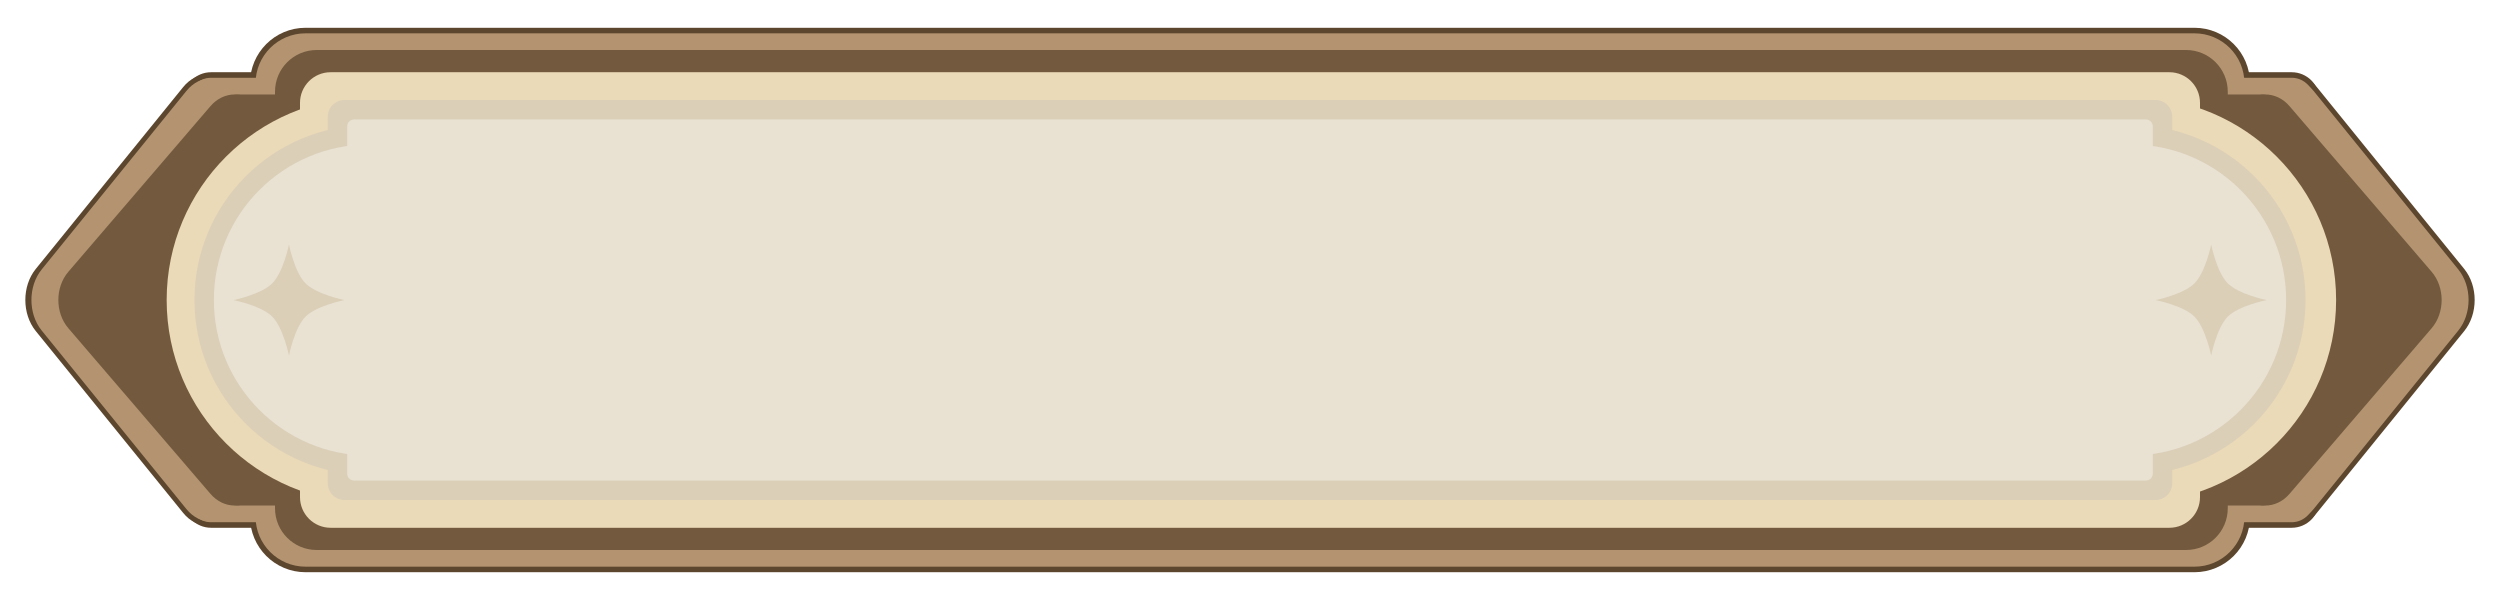
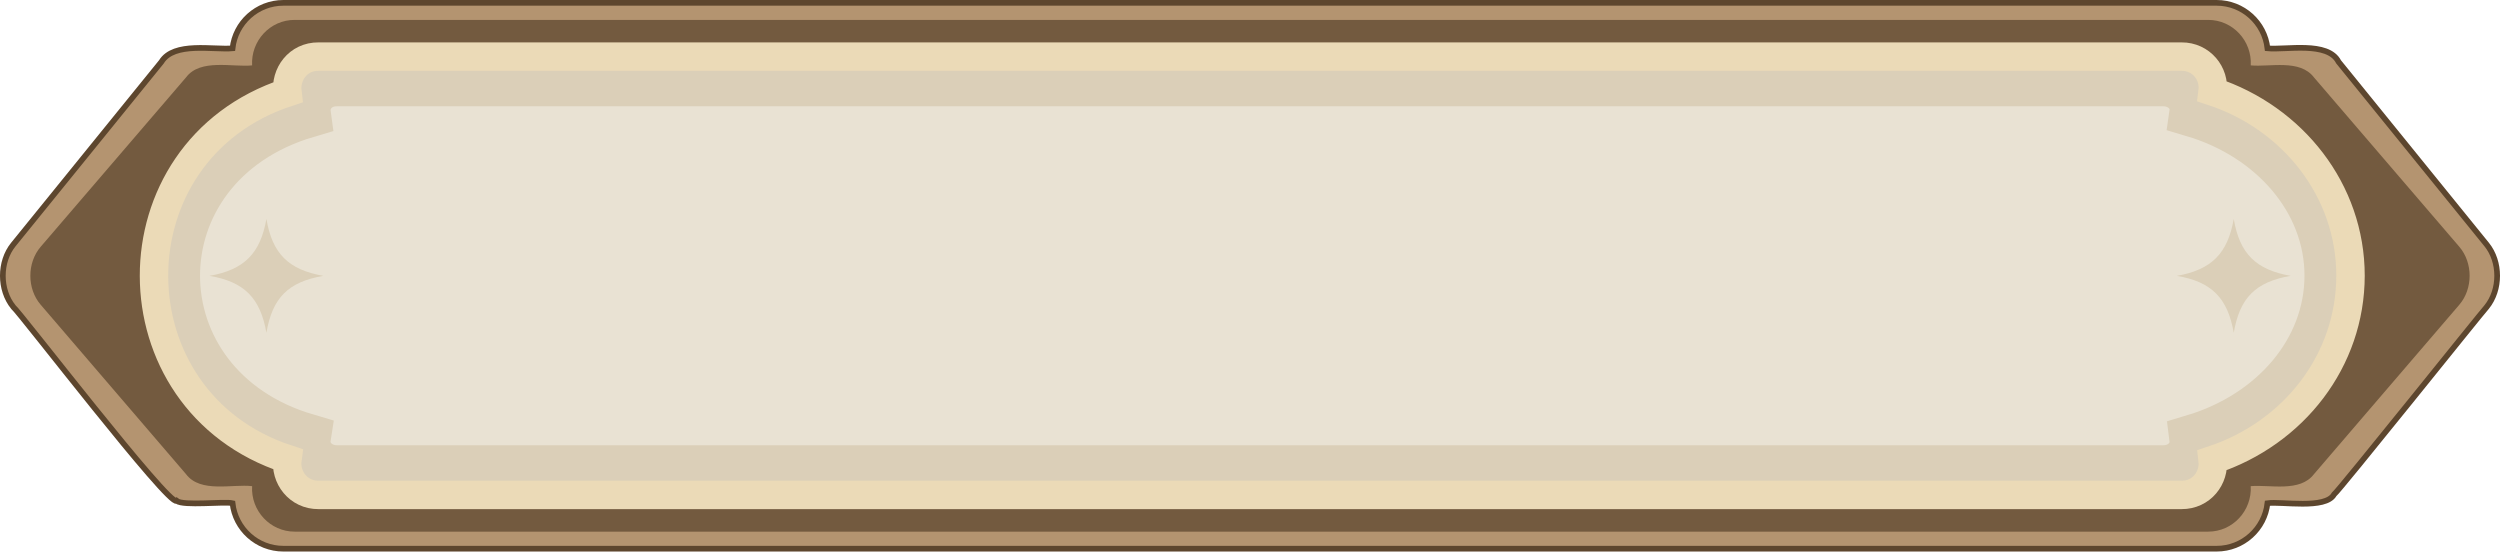
- <svg xmlns="http://www.w3.org/2000/svg" viewBox="0 0 900 216" fill="none">
-   <g>
-     <rect x="90" y="10" width="720" height="196" rx="20" fill="#5D462E" />
-     <rect x="66" y="26" width="769" height="164" rx="10" fill="#5D462E" />
-     <path d="M12.878 119.186C7.87 113.008 7.87 102.992 12.878 96.814L65.932 31.362C70.94 25.184 79.06 25.184 84.067 31.362L137.122 96.814C142.13 102.992 142.13 113.008 137.122 119.186L84.067 184.638C79.06 190.816 70.94 190.816 65.932 184.638L12.878 119.186Z" fill="#5D462E" />
-     <path d="M762.878 119.186C757.87 113.008 757.87 102.992 762.878 96.814L815.932 31.362C820.94 25.184 829.06 25.184 834.067 31.362L887.122 96.814C892.13 102.992 892.13 113.008 887.122 119.186L834.067 184.638C829.06 190.816 820.94 190.816 815.932 184.638L762.878 119.186Z" fill="#5D462E" />
-     <rect x="92" y="12" width="716" height="192" rx="18" fill="#B49470" />
-     <rect x="68" y="28" width="765" height="160" rx="8" fill="#B49470" />
-     <path d="M15.003 118.984C10.086 112.918 10.086 103.083 15.003 97.016L67.097 32.75C72.014 26.684 79.986 26.684 84.903 32.75L136.997 97.016C141.914 103.083 141.914 112.918 136.997 118.984L84.903 183.25C79.986 189.316 72.014 189.316 67.097 183.25L15.003 118.984Z" fill="#B49470" />
-     <path d="M763.003 118.984C758.086 112.918 758.086 103.083 763.003 97.016L815.096 32.75C820.014 26.684 827.986 26.684 832.903 32.75L884.997 97.016C889.914 103.083 889.914 112.918 884.997 118.984L832.903 183.25C827.986 189.316 820.014 189.316 815.096 183.25L763.003 118.984Z" fill="#B49470" />
-     <rect x="99" y="18" width="703" height="180" rx="15" fill="#735A3F" />
-     <rect x="78" y="34" width="744" height="148" rx="8" fill="#735A3F" />
-     <path d="M755.62 118.185C750.793 112.56 750.793 103.44 755.62 97.814L806.758 38.219C811.585 32.594 819.411 32.594 824.238 38.219L875.376 97.814C880.203 103.44 880.203 112.56 875.376 118.185L824.238 177.781C819.411 183.406 811.585 183.406 806.758 177.781L755.62 118.185Z" fill="#735A3F" />
-     <path d="M24.62 118.185C19.793 112.56 19.793 103.44 24.62 97.814L75.758 38.219C80.585 32.594 88.411 32.594 93.238 38.219L144.376 97.814C149.203 103.44 149.203 112.56 144.376 118.185L93.238 177.781C88.411 183.406 80.585 183.406 75.758 177.781L24.62 118.185Z" fill="#735A3F" />
-     <rect x="60" y="35" width="781" height="146" rx="73" fill="#EBDAB7" />
-     <rect x="108" y="26" width="684" height="164" rx="11.032" fill="#EBDAB7" />
-     <rect x="70" y="45" width="760" height="126" rx="63" fill="#DBCFB8" />
-     <rect x="118" y="36" width="664" height="144" rx="6" fill="#DBCFB8" />
-     <rect x="77" y="52" width="746" height="112" rx="56" fill="#E9E2D3" />
-     <rect x="125" y="43" width="650" height="130" rx="2.5" fill="#E9E2D3" />
-     <path d="M776 108.031C776 108.031 786 106 790 102C794 98 796.031 88 796.031 88C796.031 88 798 98 802 102C806 106 816.063 108.031 816.063 108.031C816.063 108.031 806 110 802 114C798 118 796.031 128.063 796.031 128.063C796.031 128.063 794 118 790 114C786 110 776 108.031 776 108.031Z" fill="#DBCFB8" />
-     <path d="M84 108.031C84 108.031 94 106 98 102C102 98 104.031 88 104.031 88C104.031 88 106 98 110 102C114 106 124.063 108.031 124.063 108.031C124.063 108.031 114 110 110 114C106 118 104.031 128.063 104.031 128.063C104.031 128.063 102 118 98 114C94 110 84 108.031 84 108.031Z" fill="#DBCFB8" />
-   </g>
+ <svg xmlns="http://www.w3.org/2000/svg" viewBox="0 0 879.36 194">
+   <path d="M874.68,107.98c-1.66,1.75-51.85,64.53-53.68,65.92-3.02,5.37-18.61,2.38-23.43,3.1-1,9-8.63,16-17.89,16H99.68c-9.26,0-16.89-7-17.89-16-2.84-.69-17.37,1.04-19.65-.83-2.53,2.22-55.28-66.5-57.46-68.19-4.91-6.06-4.91-15.9,0-21.96L56.78,21.75c4.39-7.18,18.33-4.15,25.01-4.75,1-9,8.63-16,17.89-16h680c9.26,0,16.89,7,17.89,16,6.47.64,21.24-2.6,25.01,4.75,0,0,52.1,64.27,52.1,64.27,4.91,6.06,4.91,15.9,0,21.96Z" fill="#b49470" stroke="#5d462e" stroke-miterlimit="10" stroke-width="2" />
+   <path d="M865.06,107.18l-51.14,59.6c-4.94,6.49-15.5,3.63-22.24,4.22.48,8.61-6.31,16.03-15,16,0,0-673,0-673,0-8.66.03-15.51-7.39-15-16-6.94-.82-18.17,2.53-23.24-4.22,0,0-51.14-59.6-51.14-59.6-4.83-5.62-4.83-14.74,0-20.37l51.14-59.59c5.03-6.71,16.36-3.51,23.24-4.22-.48-8.61,6.31-16.03,15-16,0,0,673,0,673,0,8.66-.03,15.51,7.39,15,16,6.81.63,17.26-2.3,22.24,4.22,0,0,51.14,59.59,51.14,59.59,4.82,5.63,4.82,14.75,0,20.37Z" fill="#735a3f" />
+   <path d="M819.09,97c-.04,26.27-19.43,48.85-47.54,57.27.71,5.59-3.87,10.89-10.7,10.84,0,0-642.28,0-642.28,0-6.91.05-11.58-5.46-10.7-11.13-61.15-18-61.54-95.72,0-113.96-.77-5.68,3.68-11.18,10.7-11.13,0,0,642.28,0,642.28,0,6.74-.05,11.5,5.25,10.7,10.84,27.68,8.23,47.54,30.76,47.54,57.27Z" fill="#e9e2d3" stroke="#dbcfb8" stroke-miterlimit="10" stroke-width="17" />
+   <path d="M826.78,97c-.04,29.73-19.82,55.29-48.51,64.81.72,6.33-3.95,12.32-10.92,12.27,0,0-655.32,0-655.32,0-7.05.06-11.82-6.17-10.92-12.6-62.39-20.37-62.79-108.33,0-128.97-.79-6.42,3.76-12.66,10.92-12.6,0,0,655.32,0,655.32,0,6.88-.05,11.73,5.94,10.92,12.27,28.24,9.32,48.51,34.82,48.51,64.81Z" fill="none" stroke="#ebdab7" stroke-miterlimit="10" stroke-width="10" />
+   <path d="M765.68,97.03c12.23-2.14,17.9-7.89,20.03-20.03,2.09,12.35,7.87,17.89,20.03,20.03-12.37,2.1-17.94,7.75-20.03,20.03-2.15-12.26-7.78-17.95-20.03-20.03Z" fill="#dbcfb8" />
+   <path d="M73.68,97.03c12.23-2.14,17.9-7.89,20.03-20.03,2.09,12.35,7.87,17.89,20.03,20.03-12.37,2.1-17.94,7.75-20.03,20.03-2.15-12.26-7.78-17.95-20.03-20.03Z" fill="#dbcfb8" />
</svg>
